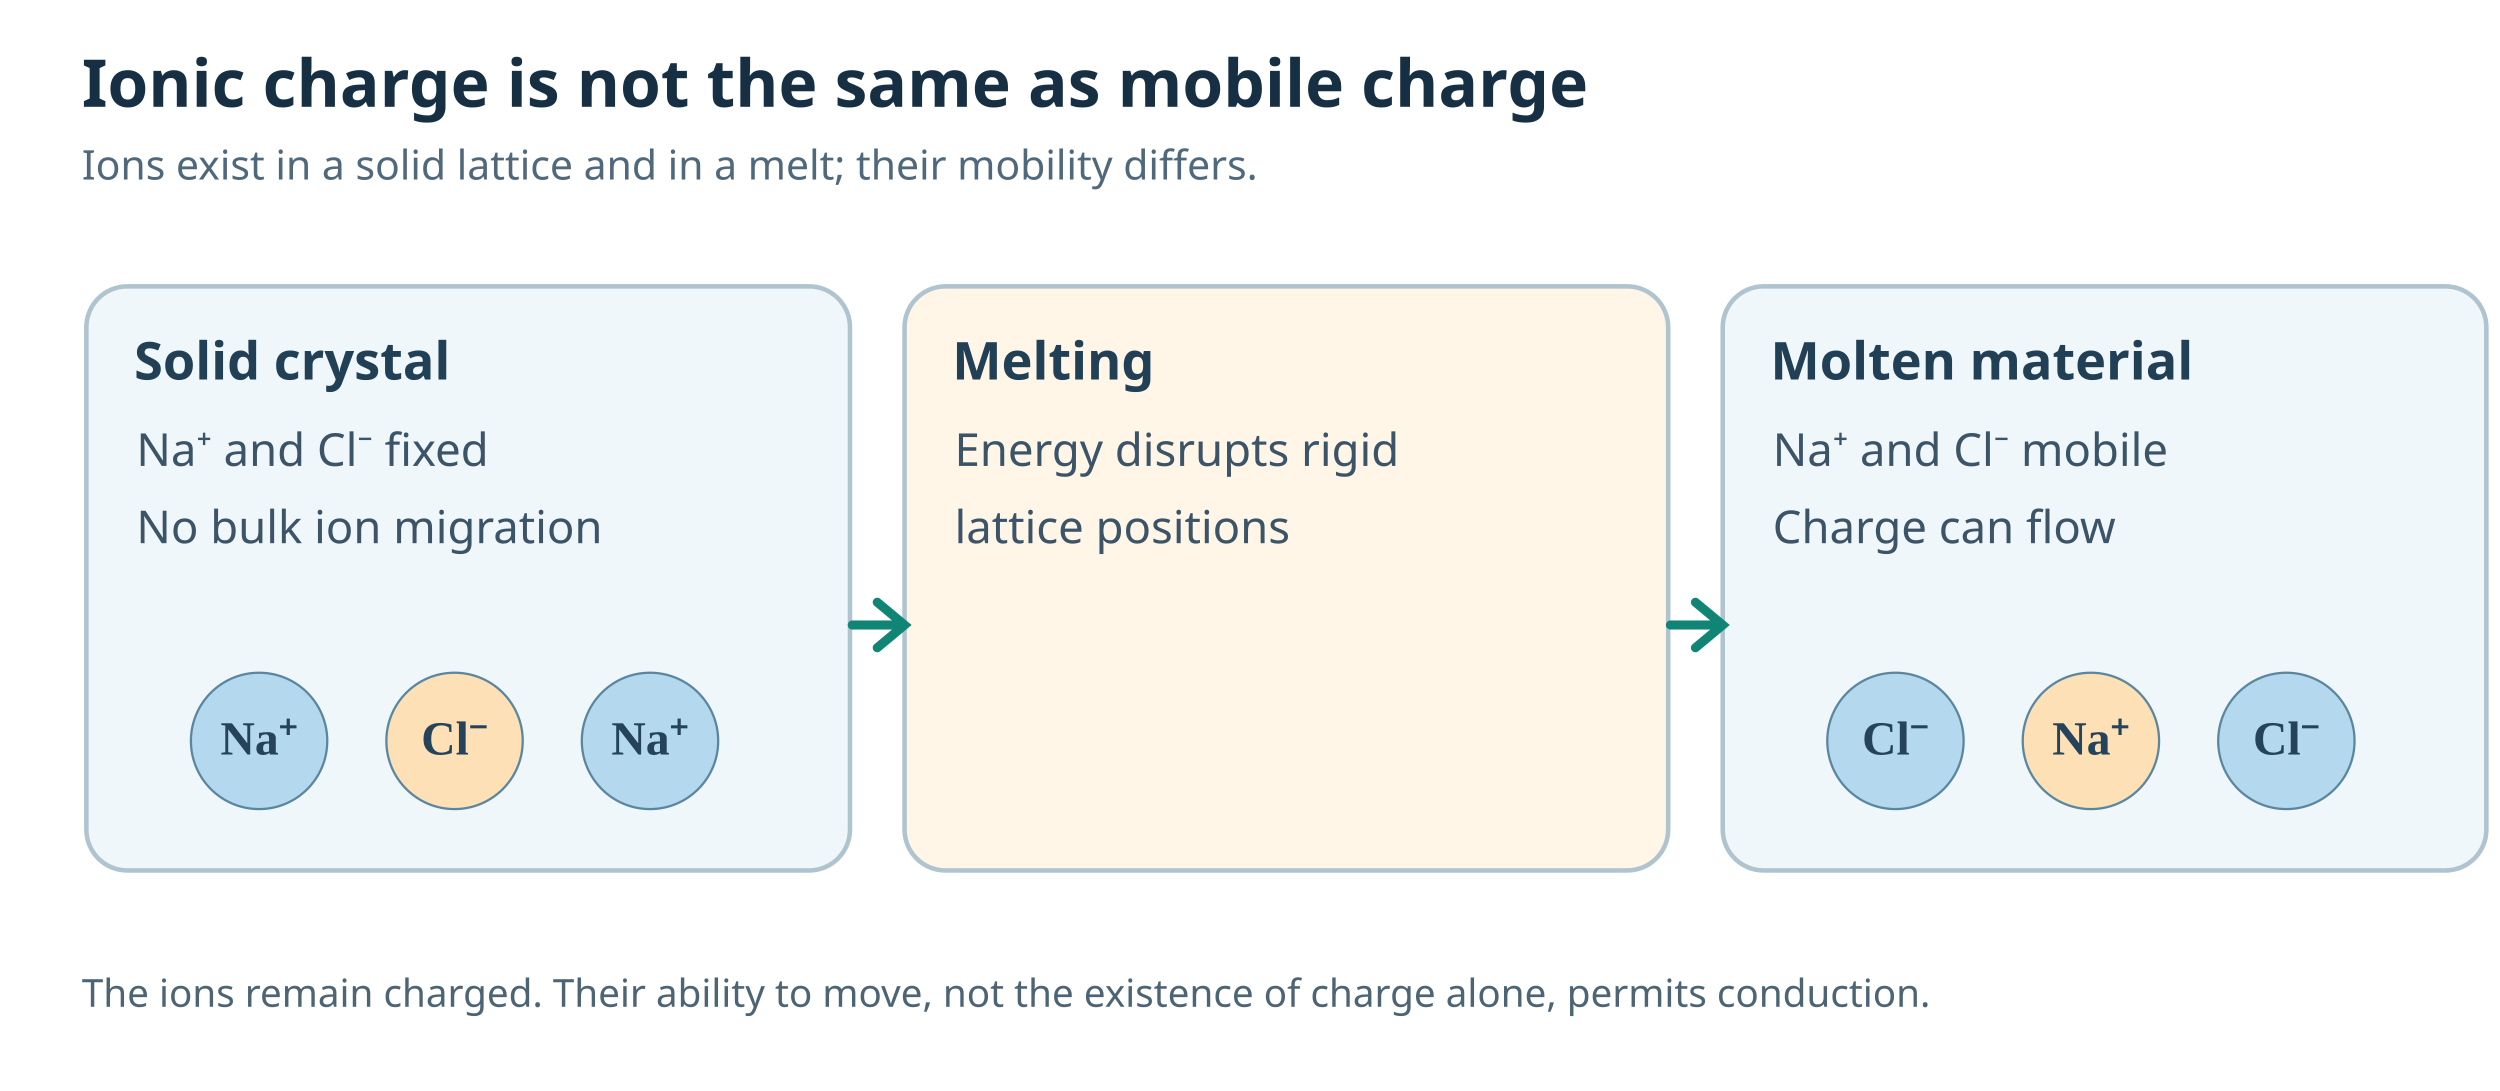
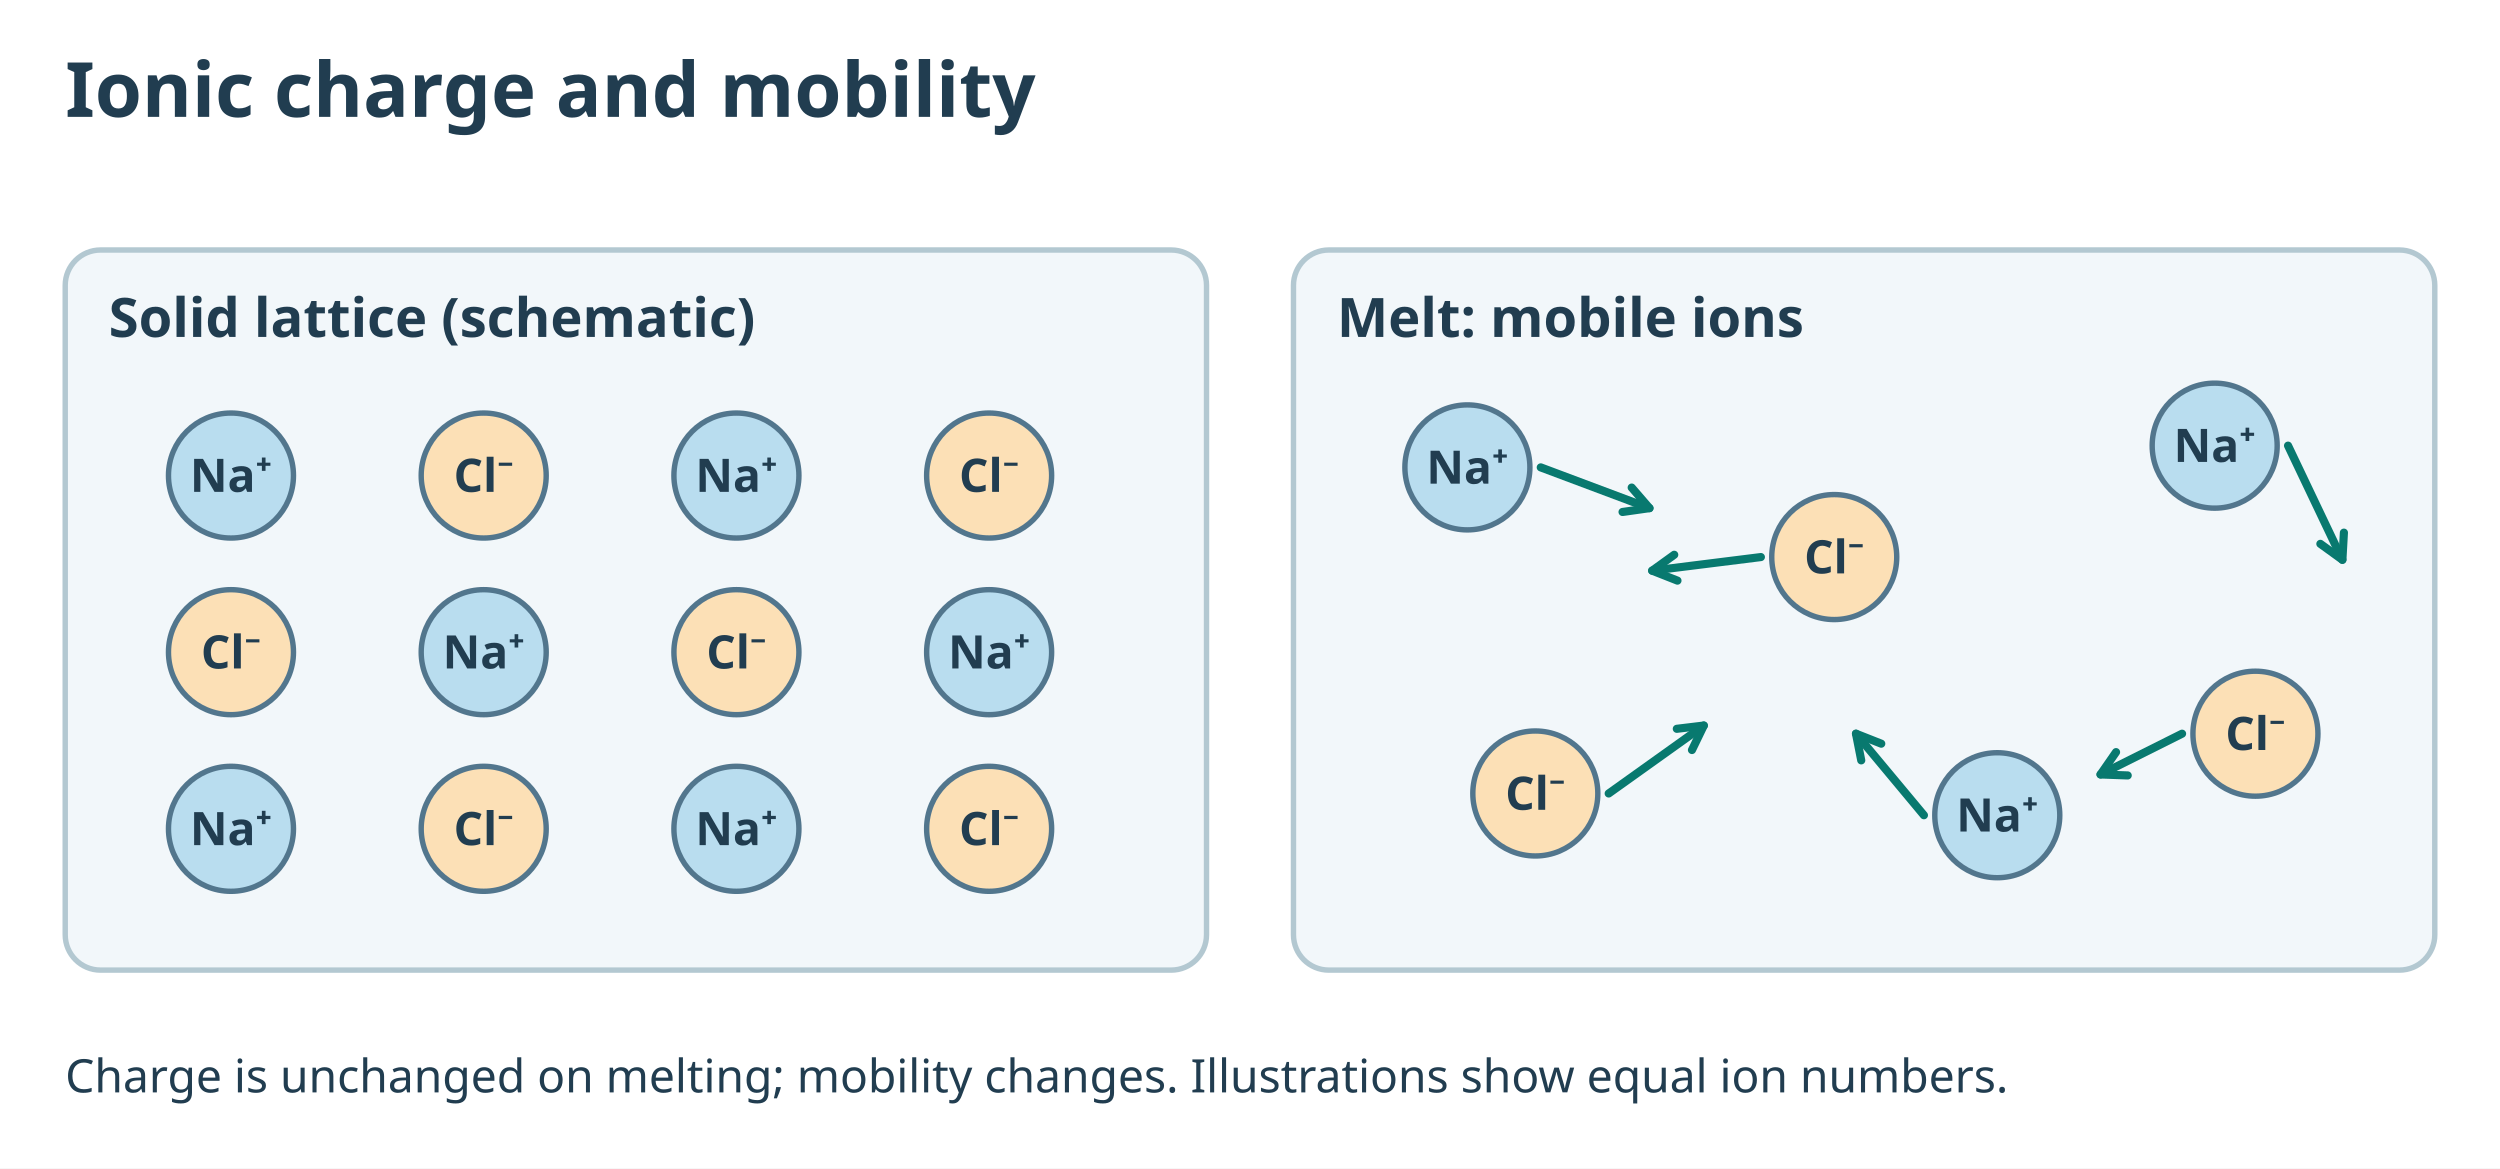
- <svg xmlns="http://www.w3.org/2000/svg" viewBox="0 0 1100 480" role="img" aria-labelledby="t d">
-   <rect width="1100" height="480" fill="#fff" />
-   <text x="36" y="47" font-size="29" font-family="sans-serif" font-weight="700" fill="#172f43">Ionic charge is not the same as mobile charge</text>
-   <text x="36" y="79" font-size="18" font-family="sans-serif" fill="#50687b">Ions exist in a solid lattice and in a melt; their mobility differs.</text>
-   <rect x="38" y="126" rx="18" width="336" height="257" fill="#f0f7fb" stroke="#afc4ce" stroke-width="2" />
-   <text x="59" y="167" font-family="sans-serif" font-size="23" font-weight="700" fill="#214056">Solid crystal</text>
-   <text x="60" y="205" font-family="sans-serif" font-size="20" fill="#3c5468">Na⁺ and Cl⁻ fixed</text>
-   <text x="60" y="239" font-family="sans-serif" font-size="20" fill="#3c5468">No bulk ion migration</text>
-   <circle cx="114" cy="326" r="30" fill="#b4d8ee" stroke="#5a86a0" />
-   <text x="114" y="332" font-size="21" font-weight="600" text-anchor="middle" fill="#25445c">Na⁺</text>
-   <circle cx="200" cy="326" r="30" fill="#fde0b6" stroke="#5a86a0" />
-   <text x="200" y="332" font-size="21" font-weight="600" text-anchor="middle" fill="#25445c">Cl⁻</text>
-   <circle cx="286" cy="326" r="30" fill="#b4d8ee" stroke="#5a86a0" />
-   <text x="286" y="332" font-size="21" font-weight="600" text-anchor="middle" fill="#25445c">Na⁺</text>
-   <rect x="398" y="126" rx="18" width="336" height="257" fill="#fff6e8" stroke="#afc4ce" stroke-width="2" />
-   <text x="419" y="167" font-family="sans-serif" font-size="23" font-weight="700" fill="#214056">Melting</text>
-   <text x="420" y="205" font-family="sans-serif" font-size="20" fill="#3c5468">Energy disrupts rigid</text>
-   <text x="420" y="239" font-family="sans-serif" font-size="20" fill="#3c5468">lattice positions</text>
-   <rect x="758" y="126" rx="18" width="336" height="257" fill="#f0f7fb" stroke="#afc4ce" stroke-width="2" />
-   <text x="779" y="167" font-family="sans-serif" font-size="23" font-weight="700" fill="#214056">Molten material</text>
-   <text x="780" y="205" font-family="sans-serif" font-size="20" fill="#3c5468">Na⁺ and Cl⁻ mobile</text>
-   <text x="780" y="239" font-family="sans-serif" font-size="20" fill="#3c5468">Charge can flow</text>
-   <circle cx="834" cy="326" r="30" fill="#b4d8ee" stroke="#5a86a0" />
-   <text x="834" y="332" font-size="21" font-weight="600" text-anchor="middle" fill="#25445c">Cl⁻</text>
-   <circle cx="920" cy="326" r="30" fill="#fde0b6" stroke="#5a86a0" />
-   <text x="920" y="332" font-size="21" font-weight="600" text-anchor="middle" fill="#25445c">Na⁺</text>
-   <circle cx="1006" cy="326" r="30" fill="#b4d8ee" stroke="#5a86a0" />
-   <text x="1006" y="332" font-size="21" font-weight="600" text-anchor="middle" fill="#25445c">Cl⁻</text>
-   <path d="M375 275 h20 m-9 -10 l12 10 l-12 10" fill="none" stroke="#118575" stroke-width="4" stroke-linecap="round" />
-   <path d="M735 275 h20 m-9 -10 l12 10 l-12 10" fill="none" stroke="#118575" stroke-width="4" stroke-linecap="round" />
-   <text x="36" y="443" font-size="17" font-family="sans-serif" fill="#4d6475">The ions remain charged. Their ability to move, not the existence of charge alone, permits conduction.</text>
+ <svg xmlns="http://www.w3.org/2000/svg" viewBox="0 0 920 430" role="img" aria-labelledby="t d">
+   <rect width="920" height="430" fill="white" />
+   <g font-family="system-ui, sans-serif">
+     <text x="24" y="43" font-size="28" text-anchor="start" font-weight="750" fill="#213d50">Ionic charge and mobility</text>
+     <rect x="24" y="92" width="420" height="265" rx="13" fill="#f2f7fa" stroke="#b3c8d1" stroke-width="2" />
+     <text x="40" y="124" font-size="20" text-anchor="start" font-weight="700" fill="#213d50">Solid lattice (schematic)</text>
+     <rect x="476" y="92" width="420" height="265" rx="13" fill="#f2f7fa" stroke="#b3c8d1" stroke-width="2" />
+     <text x="492" y="124" font-size="20" text-anchor="start" font-weight="700" fill="#213d50">Melt: mobile ions</text>
+     <circle cx="85" cy="175" r="23" fill="#b9ddef" stroke="#52768d" stroke-width="2" />
+     <text x="85" y="181" font-size="17" text-anchor="middle" font-weight="650" fill="#213d50">Na⁺</text>
+     <circle cx="85" cy="240" r="23" fill="#fce0b6" stroke="#52768d" stroke-width="2" />
+     <text x="85" y="246" font-size="17" text-anchor="middle" font-weight="650" fill="#213d50">Cl⁻</text>
+     <circle cx="85" cy="305" r="23" fill="#b9ddef" stroke="#52768d" stroke-width="2" />
+     <text x="85" y="311" font-size="17" text-anchor="middle" font-weight="650" fill="#213d50">Na⁺</text>
+     <circle cx="178" cy="175" r="23" fill="#fce0b6" stroke="#52768d" stroke-width="2" />
+     <text x="178" y="181" font-size="17" text-anchor="middle" font-weight="650" fill="#213d50">Cl⁻</text>
+     <circle cx="178" cy="240" r="23" fill="#b9ddef" stroke="#52768d" stroke-width="2" />
+     <text x="178" y="246" font-size="17" text-anchor="middle" font-weight="650" fill="#213d50">Na⁺</text>
+     <circle cx="178" cy="305" r="23" fill="#fce0b6" stroke="#52768d" stroke-width="2" />
+     <text x="178" y="311" font-size="17" text-anchor="middle" font-weight="650" fill="#213d50">Cl⁻</text>
+     <circle cx="271" cy="175" r="23" fill="#b9ddef" stroke="#52768d" stroke-width="2" />
+     <text x="271" y="181" font-size="17" text-anchor="middle" font-weight="650" fill="#213d50">Na⁺</text>
+     <circle cx="271" cy="240" r="23" fill="#fce0b6" stroke="#52768d" stroke-width="2" />
+     <text x="271" y="246" font-size="17" text-anchor="middle" font-weight="650" fill="#213d50">Cl⁻</text>
+     <circle cx="271" cy="305" r="23" fill="#b9ddef" stroke="#52768d" stroke-width="2" />
+     <text x="271" y="311" font-size="17" text-anchor="middle" font-weight="650" fill="#213d50">Na⁺</text>
+     <circle cx="364" cy="175" r="23" fill="#fce0b6" stroke="#52768d" stroke-width="2" />
+     <text x="364" y="181" font-size="17" text-anchor="middle" font-weight="650" fill="#213d50">Cl⁻</text>
+     <circle cx="364" cy="240" r="23" fill="#b9ddef" stroke="#52768d" stroke-width="2" />
+     <text x="364" y="246" font-size="17" text-anchor="middle" font-weight="650" fill="#213d50">Na⁺</text>
+     <circle cx="364" cy="305" r="23" fill="#fce0b6" stroke="#52768d" stroke-width="2" />
+     <text x="364" y="311" font-size="17" text-anchor="middle" font-weight="650" fill="#213d50">Cl⁻</text>
+     <circle cx="540" cy="172" r="23" fill="#b9ddef" stroke="#52768d" stroke-width="2" />
+     <text x="540" y="178" font-size="17" text-anchor="middle" font-weight="650" fill="#213d50">Na⁺</text>
+     <line x1="567" y1="172" x2="607" y2="187" stroke="#08796f" stroke-width="3" stroke-linecap="round" />
+     <path d="M607 187 l-9.9 1.408 M607 187 l-6.534 -7.57" fill="none" stroke="#08796f" stroke-width="3" stroke-linecap="round" />
+     <circle cx="675" cy="205" r="23" fill="#fce0b6" stroke="#52768d" stroke-width="2" />
+     <text x="675" y="211" font-size="17" text-anchor="middle" font-weight="650" fill="#213d50">Cl⁻</text>
+     <line x1="648" y1="205" x2="608" y2="210" stroke="#08796f" stroke-width="3" stroke-linecap="round" />
+     <path d="M608 210 l8.113 -5.846 M608 210 l9.303 3.669" fill="none" stroke="#08796f" stroke-width="3" stroke-linecap="round" />
+     <circle cx="815" cy="164" r="23" fill="#b9ddef" stroke="#52768d" stroke-width="2" />
+     <text x="815" y="170" font-size="17" text-anchor="middle" font-weight="650" fill="#213d50">Na⁺</text>
+     <line x1="842" y1="164" x2="862" y2="206" stroke="#08796f" stroke-width="3" stroke-linecap="round" />
+     <path d="M862 206 l-8.102 -5.862 M862 206 l0.556 -9.985" fill="none" stroke="#08796f" stroke-width="3" stroke-linecap="round" />
+     <circle cx="565" cy="292" r="23" fill="#fce0b6" stroke="#52768d" stroke-width="2" />
+     <text x="565" y="298" font-size="17" text-anchor="middle" font-weight="650" fill="#213d50">Cl⁻</text>
+     <line x1="592" y1="292" x2="627" y2="267" stroke="#08796f" stroke-width="3" stroke-linecap="round" />
+     <path d="M627 267 l-4.355 9.002 M627 267 l-9.928 1.2" fill="none" stroke="#08796f" stroke-width="3" stroke-linecap="round" />
+     <circle cx="735" cy="300" r="23" fill="#b9ddef" stroke="#52768d" stroke-width="2" />
+     <text x="735" y="306" font-size="17" text-anchor="middle" font-weight="650" fill="#213d50">Na⁺</text>
+     <line x1="708" y1="300" x2="683" y2="270" stroke="#08796f" stroke-width="3" stroke-linecap="round" />
+     <path d="M683 270 l9.301 3.673 M683 270 l1.935 9.811" fill="none" stroke="#08796f" stroke-width="3" stroke-linecap="round" />
+     <circle cx="830" cy="270" r="23" fill="#fce0b6" stroke="#52768d" stroke-width="2" />
+     <text x="830" y="276" font-size="17" text-anchor="middle" font-weight="650" fill="#213d50">Cl⁻</text>
+     <line x1="803" y1="270" x2="773" y2="285" stroke="#08796f" stroke-width="3" stroke-linecap="round" />
+     <path d="M773 285 l5.705 -8.213 M773 285 l9.993 0.363" fill="none" stroke="#08796f" stroke-width="3" stroke-linecap="round" />
+     <text x="24" y="402" font-size="17" text-anchor="start" font-weight="400" fill="#213d50">Charge is unchanged on melting; mobility changes. Illustrations show equal ion numbers.</text>
+   </g>
</svg>
